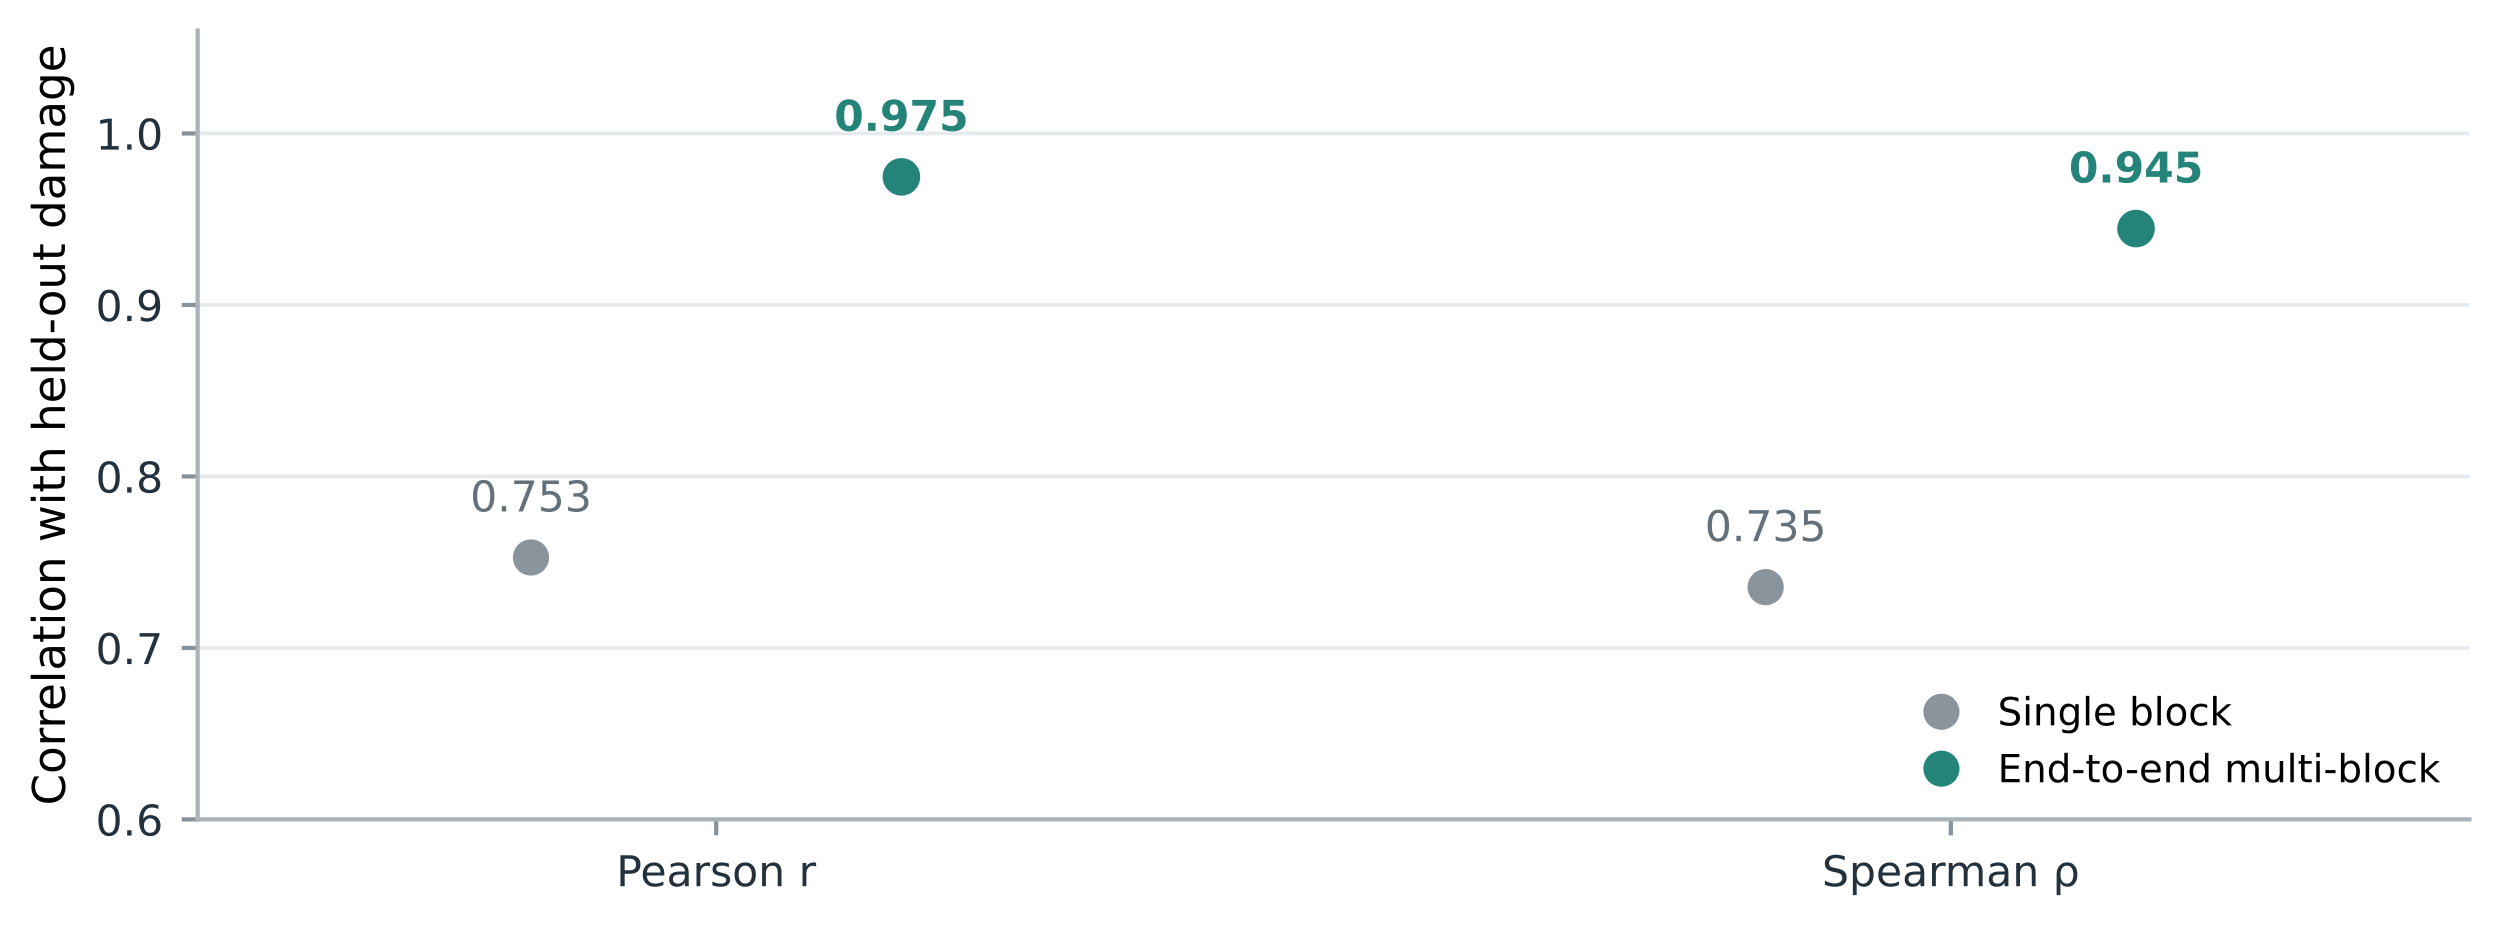
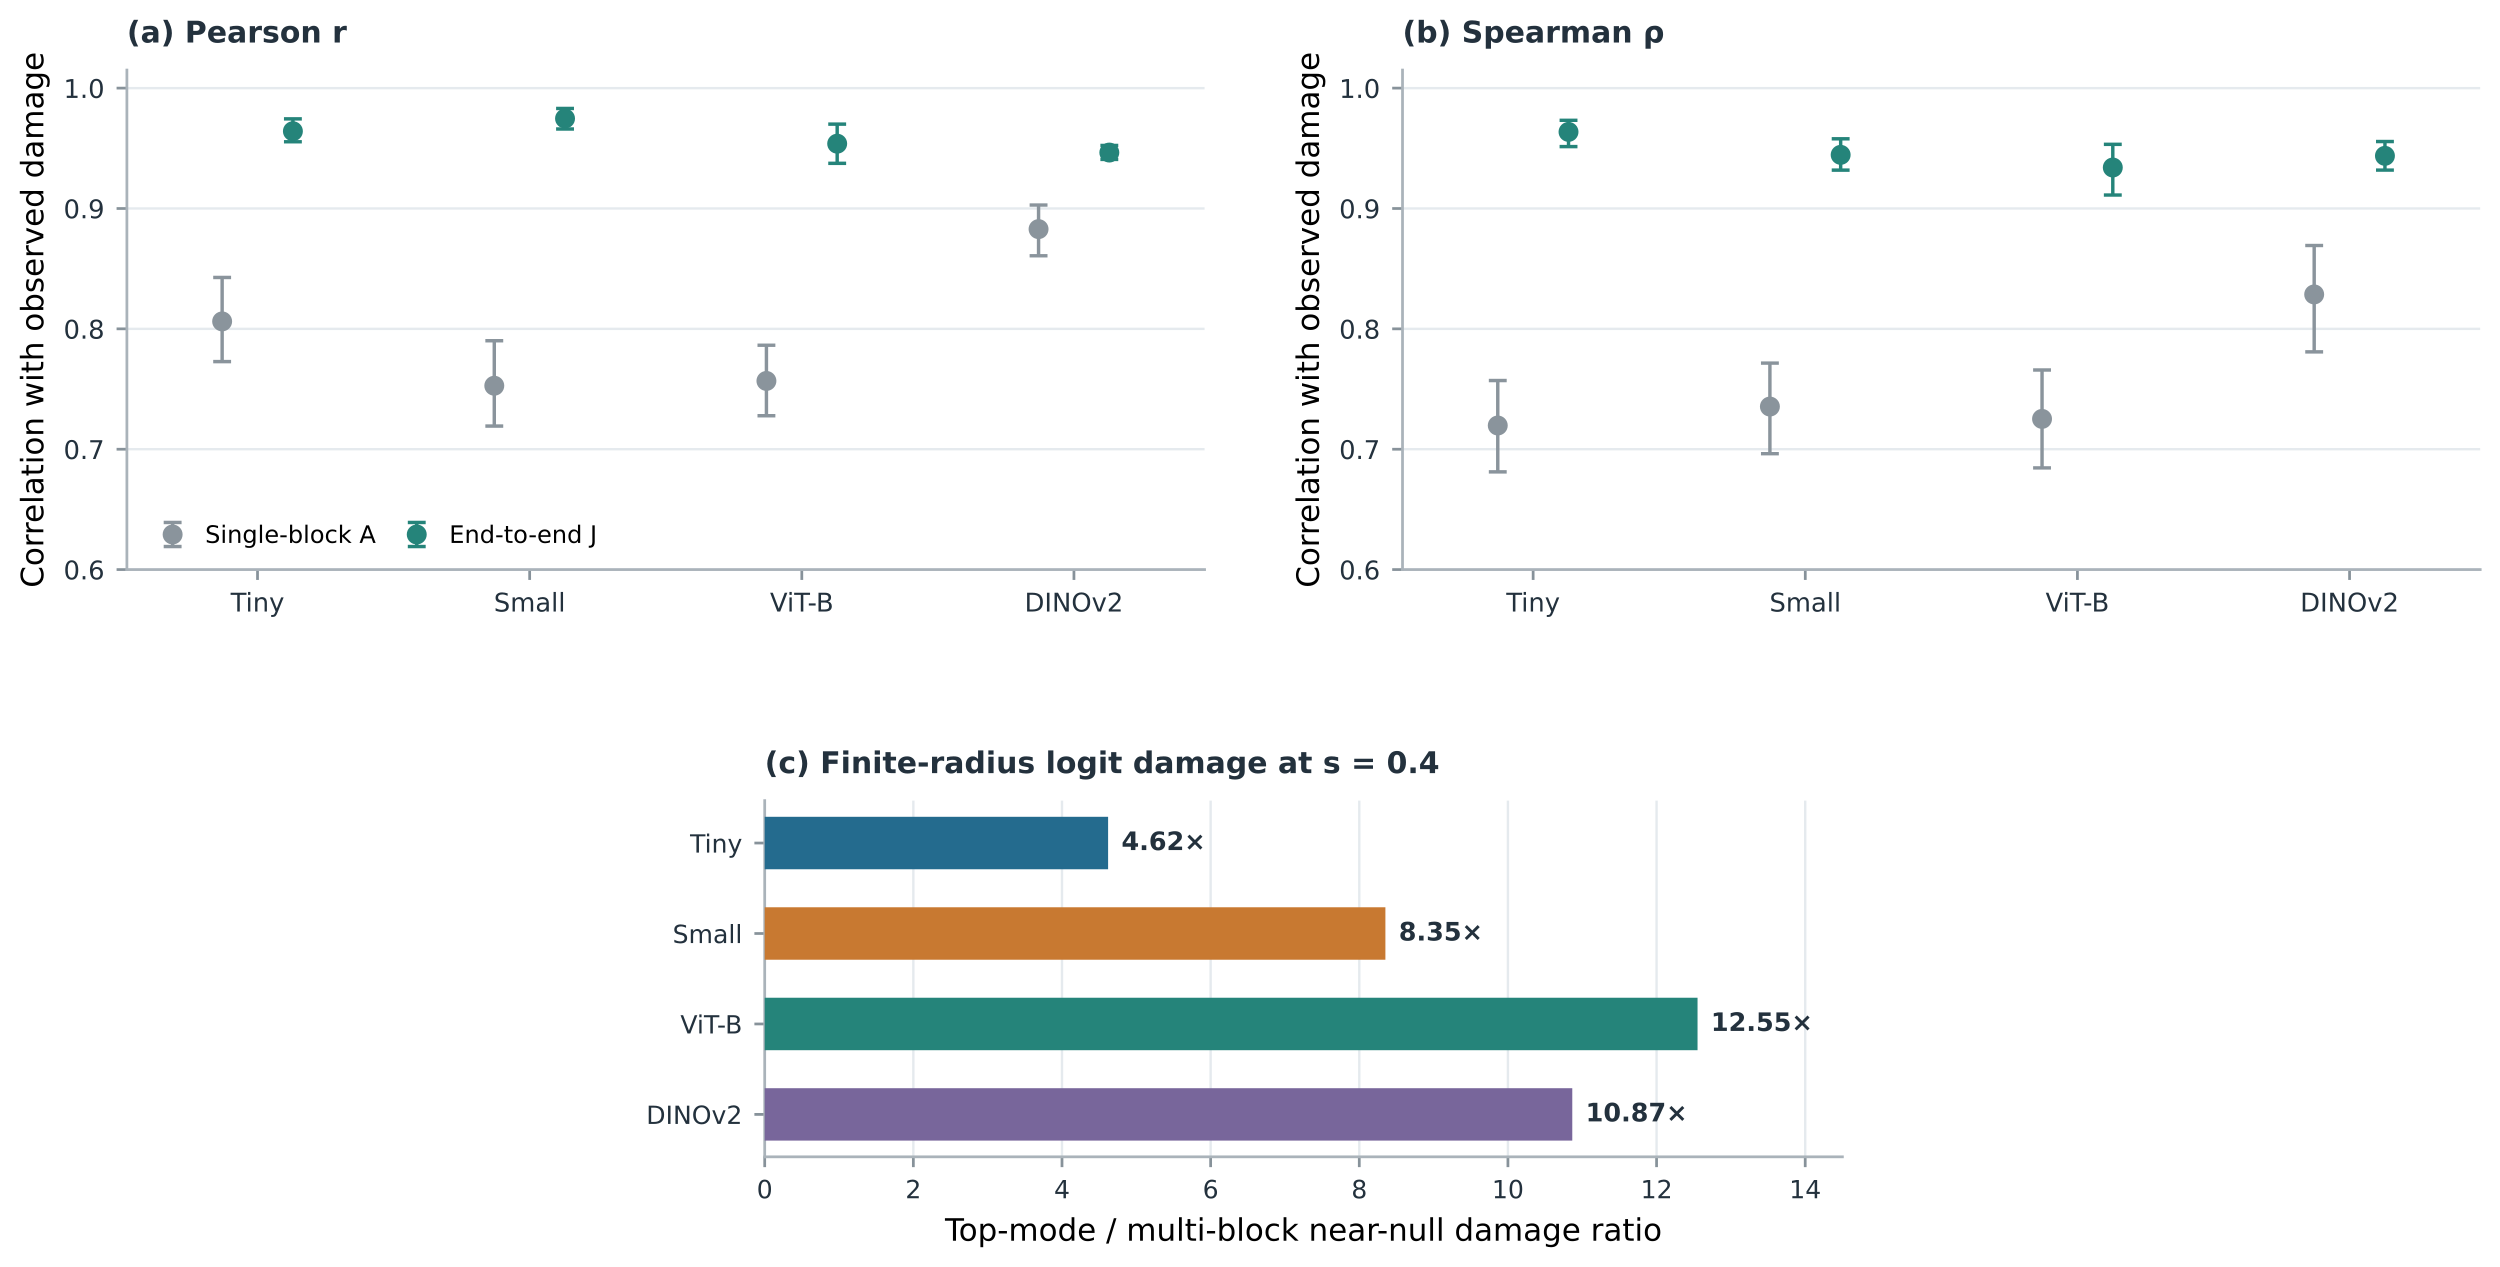
- <svg xmlns="http://www.w3.org/2000/svg" xmlns:xlink="http://www.w3.org/1999/xlink" width="470.649pt" height="174.262pt" viewBox="0 0 470.649 174.262" version="1.1">
+ <svg xmlns="http://www.w3.org/2000/svg" xmlns:xlink="http://www.w3.org/1999/xlink" width="726.946pt" height="368.414pt" viewBox="0 0 726.946 368.414" version="1.1">
  <defs>
    <style type="text/css">*{stroke-linejoin: round; stroke-linecap: butt}</style>
  </defs>
  <g id="figure_1">
    <g id="patch_1">
-       <path d="M 0 174.262 L 470.649 174.262 L 470.649 0 L 0 0 z " style="fill: #ffffff" />
+       <path d="M 0 368.414 L 726.946 368.414 L 726.946 0 L 0 0 z " style="fill: #ffffff" />
    </g>
    <g id="axes_1">
      <g id="patch_2">
-         <path d="M 37.209 154.26 L 464.889 154.26 L 464.889 5.76 L 37.209 5.76 z " style="fill: #ffffff" />
+         <path d="M 36.898 165.624 L 350.263 165.624 L 350.263 20.371 L 36.898 20.371 z " style="fill: #ffffff" />
      </g>
      <g id="matplotlib.axis_1">
        <g id="xtick_1">
          <g id="line2d_1">
            <defs>
-               <path id="m72b1ba9f69" d="M 0 0 L 0 3 " style="stroke: #87929a; stroke-width: 0.8" />
+               <path id="m15a62c3a6e" d="M 0 0 L 0 3 " style="stroke: #87929a; stroke-width: 0.8" />
            </defs>
            <g>
-               <use xlink:href="#m72b1ba9f69" x="134.832" y="154.26" style="fill: #87929a; stroke: #87929a; stroke-width: 0.8" />
+               <use xlink:href="#m15a62c3a6e" x="74.881" y="165.624" style="fill: #87929a; stroke: #87929a; stroke-width: 0.8" />
            </g>
          </g>
          <g id="text_1">
-             <text style="font-size: 8px; font-family: 'DejaVu Sans'; text-anchor: middle; fill: #23313d" x="134.832" y="166.839" transform="rotate(-0 134.8315 166.8388)">Pearson r</text>
+             <text style="font-size: 7.5px; font-family: 'DejaVu Sans'; text-anchor: middle; fill: #23313d" x="74.881" y="177.823" transform="rotate(-0 74.88136 177.8228)">Tiny</text>
          </g>
        </g>
        <g id="xtick_2">
          <g id="line2d_2">
            <g>
-               <use xlink:href="#m72b1ba9f69" x="367.266" y="154.26" style="fill: #87929a; stroke: #87929a; stroke-width: 0.8" />
+               <use xlink:href="#m15a62c3a6e" x="154.014" y="165.624" style="fill: #87929a; stroke: #87929a; stroke-width: 0.8" />
            </g>
          </g>
          <g id="text_2">
-             <text style="font-size: 8px; font-family: 'DejaVu Sans'; text-anchor: middle; fill: #23313d" x="367.266" y="166.839" transform="rotate(-0 367.2663 166.8388)">Spearman ρ</text>
+             <text style="font-size: 7.5px; font-family: 'DejaVu Sans'; text-anchor: middle; fill: #23313d" x="154.014" y="177.823" transform="rotate(-0 154.0141 177.8228)">Small</text>
+           </g>
+         </g>
+         <g id="xtick_3">
+           <g id="line2d_3">
+             <g>
+               <use xlink:href="#m15a62c3a6e" x="233.147" y="165.624" style="fill: #87929a; stroke: #87929a; stroke-width: 0.8" />
+             </g>
+           </g>
+           <g id="text_3">
+             <text style="font-size: 7.5px; font-family: 'DejaVu Sans'; text-anchor: middle; fill: #23313d" x="233.147" y="177.823" transform="rotate(-0 233.1468 177.8228)">ViT-B</text>
+           </g>
+         </g>
+         <g id="xtick_4">
+           <g id="line2d_4">
+             <g>
+               <use xlink:href="#m15a62c3a6e" x="312.279" y="165.624" style="fill: #87929a; stroke: #87929a; stroke-width: 0.8" />
+             </g>
+           </g>
+           <g id="text_4">
+             <text style="font-size: 7.5px; font-family: 'DejaVu Sans'; text-anchor: middle; fill: #23313d" x="312.279" y="177.823" transform="rotate(-0 312.2795 177.8228)">DINOv2</text>
          </g>
        </g>
      </g>
      <g id="matplotlib.axis_2">
        <g id="ytick_1">
-           <g id="line2d_3">
-             <path d="M 37.209 154.26 L 464.889 154.26 " clip-path="url(#pbf5e3101ea)" style="fill: none; stroke: #e5eaee; stroke-width: 0.7; stroke-linecap: square" />
-           </g>
-           <g id="line2d_4">
+           <g id="line2d_5">
+             <path d="M 36.898 165.624 L 350.263 165.624 " clip-path="url(#ped5b0e8e96)" style="fill: none; stroke: #e5eaee; stroke-width: 0.7; stroke-linecap: square" />
+           </g>
+           <g id="line2d_6">
            <defs>
-               <path id="m9fafd02fb8" d="M 0 0 L -3 0 " style="stroke: #87929a; stroke-width: 0.8" />
+               <path id="m36b9251740" d="M 0 0 L -3 0 " style="stroke: #87929a; stroke-width: 0.8" />
            </defs>
            <g>
-               <use xlink:href="#m9fafd02fb8" x="37.209" y="154.26" style="fill: #87929a; stroke: #87929a; stroke-width: 0.8" />
-             </g>
-           </g>
-           <g id="text_3">
-             <text style="font-size: 8px; font-family: 'DejaVu Sans'; text-anchor: end; fill: #23313d" x="30.709" y="157.299" transform="rotate(-0 30.70891 157.2994)">0.6</text>
+               <use xlink:href="#m36b9251740" x="36.898" y="165.624" style="fill: #87929a; stroke: #87929a; stroke-width: 0.8" />
+             </g>
+           </g>
+           <g id="text_5">
+             <text style="font-size: 7.5px; font-family: 'DejaVu Sans'; text-anchor: end; fill: #23313d" x="30.398" y="168.473" transform="rotate(-0 30.39766 168.4733)">0.6</text>
          </g>
        </g>
        <g id="ytick_2">
-           <g id="line2d_5">
-             <path d="M 37.209 121.977 L 464.889 121.977 " clip-path="url(#pbf5e3101ea)" style="fill: none; stroke: #e5eaee; stroke-width: 0.7; stroke-linecap: square" />
-           </g>
-           <g id="line2d_6">
-             <g>
-               <use xlink:href="#m9fafd02fb8" x="37.209" y="121.977" style="fill: #87929a; stroke: #87929a; stroke-width: 0.8" />
-             </g>
-           </g>
-           <g id="text_4">
-             <text style="font-size: 8px; font-family: 'DejaVu Sans'; text-anchor: end; fill: #23313d" x="30.709" y="125.017" transform="rotate(-0 30.70891 125.0168)">0.7</text>
+           <g id="line2d_7">
+             <path d="M 36.898 130.623 L 350.263 130.623 " clip-path="url(#ped5b0e8e96)" style="fill: none; stroke: #e5eaee; stroke-width: 0.7; stroke-linecap: square" />
+           </g>
+           <g id="line2d_8">
+             <g>
+               <use xlink:href="#m36b9251740" x="36.898" y="130.623" style="fill: #87929a; stroke: #87929a; stroke-width: 0.8" />
+             </g>
+           </g>
+           <g id="text_6">
+             <text style="font-size: 7.5px; font-family: 'DejaVu Sans'; text-anchor: end; fill: #23313d" x="30.398" y="133.473" transform="rotate(-0 30.39766 133.4726)">0.7</text>
          </g>
        </g>
        <g id="ytick_3">
-           <g id="line2d_7">
-             <path d="M 37.209 89.695 L 464.889 89.695 " clip-path="url(#pbf5e3101ea)" style="fill: none; stroke: #e5eaee; stroke-width: 0.7; stroke-linecap: square" />
-           </g>
-           <g id="line2d_8">
-             <g>
-               <use xlink:href="#m9fafd02fb8" x="37.209" y="89.695" style="fill: #87929a; stroke: #87929a; stroke-width: 0.8" />
-             </g>
-           </g>
-           <g id="text_5">
-             <text style="font-size: 8px; font-family: 'DejaVu Sans'; text-anchor: end; fill: #23313d" x="30.709" y="92.734" transform="rotate(-0 30.70891 92.73416)">0.8</text>
+           <g id="line2d_9">
+             <path d="M 36.898 95.622 L 350.263 95.622 " clip-path="url(#ped5b0e8e96)" style="fill: none; stroke: #e5eaee; stroke-width: 0.7; stroke-linecap: square" />
+           </g>
+           <g id="line2d_10">
+             <g>
+               <use xlink:href="#m36b9251740" x="36.898" y="95.622" style="fill: #87929a; stroke: #87929a; stroke-width: 0.8" />
+             </g>
+           </g>
+           <g id="text_7">
+             <text style="font-size: 7.5px; font-family: 'DejaVu Sans'; text-anchor: end; fill: #23313d" x="30.398" y="98.472" transform="rotate(-0 30.39766 98.47176)">0.8</text>
          </g>
        </g>
        <g id="ytick_4">
-           <g id="line2d_9">
-             <path d="M 37.209 57.412 L 464.889 57.412 " clip-path="url(#pbf5e3101ea)" style="fill: none; stroke: #e5eaee; stroke-width: 0.7; stroke-linecap: square" />
-           </g>
-           <g id="line2d_10">
-             <g>
-               <use xlink:href="#m9fafd02fb8" x="37.209" y="57.412" style="fill: #87929a; stroke: #87929a; stroke-width: 0.8" />
-             </g>
-           </g>
-           <g id="text_6">
-             <text style="font-size: 8px; font-family: 'DejaVu Sans'; text-anchor: end; fill: #23313d" x="30.709" y="60.452" transform="rotate(-0 30.70891 60.45155)">0.9</text>
+           <g id="line2d_11">
+             <path d="M 36.898 60.622 L 350.263 60.622 " clip-path="url(#ped5b0e8e96)" style="fill: none; stroke: #e5eaee; stroke-width: 0.7; stroke-linecap: square" />
+           </g>
+           <g id="line2d_12">
+             <g>
+               <use xlink:href="#m36b9251740" x="36.898" y="60.622" style="fill: #87929a; stroke: #87929a; stroke-width: 0.8" />
+             </g>
+           </g>
+           <g id="text_8">
+             <text style="font-size: 7.5px; font-family: 'DejaVu Sans'; text-anchor: end; fill: #23313d" x="30.398" y="63.471" transform="rotate(-0 30.39766 63.47097)">0.9</text>
          </g>
        </g>
        <g id="ytick_5">
-           <g id="line2d_11">
-             <path d="M 37.209 25.13 L 464.889 25.13 " clip-path="url(#pbf5e3101ea)" style="fill: none; stroke: #e5eaee; stroke-width: 0.7; stroke-linecap: square" />
-           </g>
-           <g id="line2d_12">
-             <g>
-               <use xlink:href="#m9fafd02fb8" x="37.209" y="25.13" style="fill: #87929a; stroke: #87929a; stroke-width: 0.8" />
-             </g>
-           </g>
-           <g id="text_7">
-             <text style="font-size: 8px; font-family: 'DejaVu Sans'; text-anchor: end; fill: #23313d" x="30.709" y="28.169" transform="rotate(-0 30.70891 28.16894)">1.0</text>
-           </g>
-         </g>
-         <g id="text_8">
-           <text style="font-size: 8.5px; font-family: 'DejaVu Sans'; text-anchor: middle" x="12.219" y="80.01" transform="rotate(-90 12.21867 80.01)">Correlation with held-out damage</text>
+           <g id="line2d_13">
+             <path d="M 36.898 25.621 L 350.263 25.621 " clip-path="url(#ped5b0e8e96)" style="fill: none; stroke: #e5eaee; stroke-width: 0.7; stroke-linecap: square" />
+           </g>
+           <g id="line2d_14">
+             <g>
+               <use xlink:href="#m36b9251740" x="36.898" y="25.621" style="fill: #87929a; stroke: #87929a; stroke-width: 0.8" />
+             </g>
+           </g>
+           <g id="text_9">
+             <text style="font-size: 7.5px; font-family: 'DejaVu Sans'; text-anchor: end; fill: #23313d" x="30.398" y="28.47" transform="rotate(-0 30.39766 28.47017)">1.0</text>
+           </g>
+         </g>
+         <g id="text_10">
+           <text style="font-size: 9px; font-family: 'DejaVu Sans'; text-anchor: middle" x="12.599" y="92.997" transform="rotate(-90 12.59859 92.99728)">Correlation with observed damage</text>
        </g>
      </g>
      <g id="patch_3">
-         <path d="M 37.209 154.26 L 37.209 5.76 " style="fill: none; stroke: #aab3ba; stroke-width: 0.8; stroke-linejoin: miter; stroke-linecap: square" />
+         <path d="M 36.898 165.624 L 36.898 20.371 " style="fill: none; stroke: #aab3ba; stroke-width: 0.8; stroke-linejoin: miter; stroke-linecap: square" />
      </g>
      <g id="patch_4">
-         <path d="M 37.209 154.26 L 464.889 154.26 " style="fill: none; stroke: #aab3ba; stroke-width: 0.8; stroke-linejoin: miter; stroke-linecap: square" />
-       </g>
-       <g id="text_9">
-         <text style="font-size: 8px; font-family: 'DejaVu Sans'; text-anchor: middle; fill: #64717b" x="99.966" y="96.286" transform="rotate(-0 99.9663 96.28616)">0.753</text>
-       </g>
-       <g id="text_10">
-         <text style="font-size: 8px; font-family: 'DejaVu Sans'; text-anchor: middle; fill: #64717b" x="332.401" y="101.871" transform="rotate(-0 332.4011 101.8709)">0.735</text>
+         <path d="M 36.898 165.624 L 350.263 165.624 " style="fill: none; stroke: #aab3ba; stroke-width: 0.8; stroke-linejoin: miter; stroke-linecap: square" />
+       </g>
+       <g id="LineCollection_1">
+         <path d="M 64.594 105.151 L 64.594 80.678 " clip-path="url(#ped5b0e8e96)" style="fill: none; stroke: #8a949c" />
+         <path d="M 143.727 123.889 L 143.727 99.081 " clip-path="url(#ped5b0e8e96)" style="fill: none; stroke: #8a949c" />
+         <path d="M 222.86 120.889 L 222.86 100.387 " clip-path="url(#ped5b0e8e96)" style="fill: none; stroke: #8a949c" />
+         <path d="M 301.992 74.372 L 301.992 59.615 " clip-path="url(#ped5b0e8e96)" style="fill: none; stroke: #8a949c" />
+       </g>
+       <g id="line2d_15">
+         <defs>
+           <path id="mc2d73ce274" d="M 2.6 0 L -2.6 -0 " style="stroke: #8a949c" />
+         </defs>
+         <g clip-path="url(#ped5b0e8e96)">
+           <use xlink:href="#mc2d73ce274" x="64.594" y="105.151" style="fill: #8a949c; stroke: #8a949c" />
+           <use xlink:href="#mc2d73ce274" x="143.727" y="123.889" style="fill: #8a949c; stroke: #8a949c" />
+           <use xlink:href="#mc2d73ce274" x="222.86" y="120.889" style="fill: #8a949c; stroke: #8a949c" />
+           <use xlink:href="#mc2d73ce274" x="301.992" y="74.372" style="fill: #8a949c; stroke: #8a949c" />
+         </g>
+       </g>
+       <g id="line2d_16">
+         <g clip-path="url(#ped5b0e8e96)">
+           <use xlink:href="#mc2d73ce274" x="64.594" y="80.678" style="fill: #8a949c; stroke: #8a949c" />
+           <use xlink:href="#mc2d73ce274" x="143.727" y="99.081" style="fill: #8a949c; stroke: #8a949c" />
+           <use xlink:href="#mc2d73ce274" x="222.86" y="100.387" style="fill: #8a949c; stroke: #8a949c" />
+           <use xlink:href="#mc2d73ce274" x="301.992" y="59.615" style="fill: #8a949c; stroke: #8a949c" />
+         </g>
+       </g>
+       <g id="LineCollection_2">
+         <path d="M 85.169 41.226 L 85.169 34.56 " clip-path="url(#ped5b0e8e96)" style="fill: none; stroke: #25847a" />
+         <path d="M 164.301 37.514 L 164.301 31.542 " clip-path="url(#ped5b0e8e96)" style="fill: none; stroke: #25847a" />
+         <path d="M 243.434 47.495 L 243.434 36.092 " clip-path="url(#ped5b0e8e96)" style="fill: none; stroke: #25847a" />
+         <path d="M 322.567 46.363 L 322.567 42.301 " clip-path="url(#ped5b0e8e96)" style="fill: none; stroke: #25847a" />
+       </g>
+       <g id="line2d_17">
+         <defs>
+           <path id="mfd052a3a82" d="M 2.6 0 L -2.6 -0 " style="stroke: #25847a" />
+         </defs>
+         <g clip-path="url(#ped5b0e8e96)">
+           <use xlink:href="#mfd052a3a82" x="85.169" y="41.226" style="fill: #25847a; stroke: #25847a" />
+           <use xlink:href="#mfd052a3a82" x="164.301" y="37.514" style="fill: #25847a; stroke: #25847a" />
+           <use xlink:href="#mfd052a3a82" x="243.434" y="47.495" style="fill: #25847a; stroke: #25847a" />
+           <use xlink:href="#mfd052a3a82" x="322.567" y="46.363" style="fill: #25847a; stroke: #25847a" />
+         </g>
+       </g>
+       <g id="line2d_18">
+         <g clip-path="url(#ped5b0e8e96)">
+           <use xlink:href="#mfd052a3a82" x="85.169" y="34.56" style="fill: #25847a; stroke: #25847a" />
+           <use xlink:href="#mfd052a3a82" x="164.301" y="31.542" style="fill: #25847a; stroke: #25847a" />
+           <use xlink:href="#mfd052a3a82" x="243.434" y="36.092" style="fill: #25847a; stroke: #25847a" />
+           <use xlink:href="#mfd052a3a82" x="322.567" y="42.301" style="fill: #25847a; stroke: #25847a" />
+         </g>
      </g>
      <g id="text_11">
-         <text style="font-weight: 600; font-size: 8px; font-family: 'DejaVu Sans'; text-anchor: middle; fill: #25847a" x="169.697" y="24.628" transform="rotate(-0 169.6967 24.62777)">0.975</text>
-       </g>
-       <g id="text_12">
-         <text style="font-weight: 600; font-size: 8px; font-family: 'DejaVu Sans'; text-anchor: middle; fill: #25847a" x="402.132" y="34.365" transform="rotate(-0 402.1315 34.36508)">0.945</text>
-       </g>
-       <g id="PathCollection_1">
+         <text style="font-weight: 600; font-size: 8.7px; font-family: 'DejaVu Sans'; text-anchor: start; fill: #23313d" x="36.898" y="12.371" transform="rotate(-0 36.89766 12.37064)">(a) Pearson r</text>
+       </g>
+       <g id="line2d_19">
        <defs>
-           <path id="ma979e281c3" d="M 0 3.808 C 1.01 3.808 1.979 3.407 2.693 2.693 C 3.407 1.979 3.808 1.01 3.808 0 C 3.808 -1.01 3.407 -1.979 2.693 -2.693 C 1.979 -3.407 1.01 -3.808 0 -3.808 C -1.01 -3.808 -1.979 -3.407 -2.693 -2.693 C -3.407 -1.979 -3.808 -1.01 -3.808 0 C -3.808 1.01 -3.407 1.979 -2.693 2.693 C -1.979 3.407 -1.01 3.808 0 3.808 z " style="stroke: #ffffff; stroke-width: 0.8" />
+           <path id="m43b1c040b4" d="M 0 2.4 C 0.636 2.4 1.247 2.147 1.697 1.697 C 2.147 1.247 2.4 0.636 2.4 0 C 2.4 -0.636 2.147 -1.247 1.697 -1.697 C 1.247 -2.147 0.636 -2.4 0 -2.4 C -0.636 -2.4 -1.247 -2.147 -1.697 -1.697 C -2.147 -1.247 -2.4 -0.636 -2.4 0 C -2.4 0.636 -2.147 1.247 -1.697 1.697 C -1.247 2.147 -0.636 2.4 0 2.4 z " style="stroke: #8a949c" />
        </defs>
-         <g clip-path="url(#pbf5e3101ea)">
-           <use xlink:href="#ma979e281c3" x="99.966" y="104.95" style="fill: #8a949c; stroke: #ffffff; stroke-width: 0.8" />
-         </g>
-       </g>
-       <g id="PathCollection_2">
-         <g clip-path="url(#pbf5e3101ea)">
-           <use xlink:href="#ma979e281c3" x="332.401" y="110.535" style="fill: #8a949c; stroke: #ffffff; stroke-width: 0.8" />
-         </g>
-       </g>
-       <g id="PathCollection_3">
+         <g clip-path="url(#ped5b0e8e96)">
+           <use xlink:href="#m43b1c040b4" x="64.594" y="93.46" style="fill: #8a949c; stroke: #8a949c" />
+           <use xlink:href="#m43b1c040b4" x="143.727" y="112.162" style="fill: #8a949c; stroke: #8a949c" />
+           <use xlink:href="#m43b1c040b4" x="222.86" y="110.77" style="fill: #8a949c; stroke: #8a949c" />
+           <use xlink:href="#m43b1c040b4" x="301.992" y="66.621" style="fill: #8a949c; stroke: #8a949c" />
+         </g>
+       </g>
+       <g id="line2d_20">
        <defs>
-           <path id="m4a0d8a9993" d="M 0 3.937 C 1.044 3.937 2.046 3.522 2.784 2.784 C 3.522 2.046 3.937 1.044 3.937 0 C 3.937 -1.044 3.522 -2.046 2.784 -2.784 C 2.046 -3.522 1.044 -3.937 0 -3.937 C -1.044 -3.937 -2.046 -3.522 -2.784 -2.784 C -3.522 -2.046 -3.937 -1.044 -3.937 0 C -3.937 1.044 -3.522 2.046 -2.784 2.784 C -2.046 3.522 -1.044 3.937 0 3.937 z " style="stroke: #ffffff; stroke-width: 0.8" />
+           <path id="m6a9424ce90" d="M 0 2.4 C 0.636 2.4 1.247 2.147 1.697 1.697 C 2.147 1.247 2.4 0.636 2.4 0 C 2.4 -0.636 2.147 -1.247 1.697 -1.697 C 1.247 -2.147 0.636 -2.4 0 -2.4 C -0.636 -2.4 -1.247 -2.147 -1.697 -1.697 C -2.147 -1.247 -2.4 -0.636 -2.4 0 C -2.4 0.636 -2.147 1.247 -1.697 1.697 C -1.247 2.147 -0.636 2.4 0 2.4 z " style="stroke: #25847a" />
        </defs>
-         <g clip-path="url(#pbf5e3101ea)">
-           <use xlink:href="#m4a0d8a9993" x="169.697" y="33.292" style="fill: #25847a; stroke: #ffffff; stroke-width: 0.8" />
-         </g>
-       </g>
-       <g id="PathCollection_4">
-         <g clip-path="url(#pbf5e3101ea)">
-           <use xlink:href="#m4a0d8a9993" x="402.132" y="43.029" style="fill: #25847a; stroke: #ffffff; stroke-width: 0.8" />
+         <g clip-path="url(#ped5b0e8e96)">
+           <use xlink:href="#m6a9424ce90" x="85.169" y="38.155" style="fill: #25847a; stroke: #25847a" />
+           <use xlink:href="#m6a9424ce90" x="164.301" y="34.47" style="fill: #25847a; stroke: #25847a" />
+           <use xlink:href="#m6a9424ce90" x="243.434" y="41.78" style="fill: #25847a; stroke: #25847a" />
+           <use xlink:href="#m6a9424ce90" x="322.567" y="44.362" style="fill: #25847a; stroke: #25847a" />
        </g>
      </g>
      <g id="legend_1">
-         <g id="line2d_13">
-           <defs>
-             <path id="m8af3cb111f" d="M 0 2.9 C 0.769 2.9 1.507 2.594 2.051 2.051 C 2.594 1.507 2.9 0.769 2.9 0 C 2.9 -0.769 2.594 -1.507 2.051 -2.051 C 1.507 -2.594 0.769 -2.9 0 -2.9 C -0.769 -2.9 -1.507 -2.594 -2.051 -2.051 C -2.594 -1.507 -2.9 -0.769 -2.9 0 C -2.9 0.769 -2.594 1.507 -2.051 2.051 C -1.507 2.594 -0.769 2.9 0 2.9 z " style="stroke: #8a949c" />
-           </defs>
+         <g id="LineCollection_3">
+           <path d="M 50.198 158.918 L 50.198 151.918 " style="fill: none; stroke: #8a949c" />
+         </g>
+         <g id="line2d_21">
          <g>
-             <use xlink:href="#m8af3cb111f" x="365.491" y="133.997" style="fill: #8a949c; stroke: #8a949c" />
+             <use xlink:href="#mc2d73ce274" x="50.198" y="158.918" style="fill: #8a949c; stroke: #8a949c" />
+           </g>
+         </g>
+         <g id="line2d_22">
+           <g>
+             <use xlink:href="#mc2d73ce274" x="50.198" y="151.918" style="fill: #8a949c; stroke: #8a949c" />
+           </g>
+         </g>
+         <g id="line2d_23" />
+         <g id="line2d_24">
+           <g>
+             <use xlink:href="#m43b1c040b4" x="50.198" y="155.418" style="fill: #8a949c; stroke: #8a949c" />
+           </g>
+         </g>
+         <g id="text_12">
+           <text style="font-size: 7px; font-family: 'DejaVu Sans'; text-anchor: start" x="59.648" y="157.868" transform="rotate(-0 59.64766 157.8681)">Single-block A</text>
+         </g>
+         <g id="LineCollection_4">
+           <path d="M 121.181 158.918 L 121.181 151.918 " style="fill: none; stroke: #25847a" />
+         </g>
+         <g id="line2d_25">
+           <g>
+             <use xlink:href="#mfd052a3a82" x="121.181" y="158.918" style="fill: #25847a; stroke: #25847a" />
+           </g>
+         </g>
+         <g id="line2d_26">
+           <g>
+             <use xlink:href="#mfd052a3a82" x="121.181" y="151.918" style="fill: #25847a; stroke: #25847a" />
+           </g>
+         </g>
+         <g id="line2d_27" />
+         <g id="line2d_28">
+           <g>
+             <use xlink:href="#m6a9424ce90" x="121.181" y="155.418" style="fill: #25847a; stroke: #25847a" />
          </g>
        </g>
        <g id="text_13">
-           <text style="font-size: 7.3px; font-family: 'DejaVu Sans'; text-anchor: start" x="376.076" y="136.552" transform="rotate(-0 376.0764 136.5518)">Single block</text>
-         </g>
-         <g id="line2d_14">
-           <defs>
-             <path id="mef855300cb" d="M 0 2.9 C 0.769 2.9 1.507 2.594 2.051 2.051 C 2.594 1.507 2.9 0.769 2.9 0 C 2.9 -0.769 2.594 -1.507 2.051 -2.051 C 1.507 -2.594 0.769 -2.9 0 -2.9 C -0.769 -2.9 -1.507 -2.594 -2.051 -2.051 C -2.594 -1.507 -2.9 -0.769 -2.9 0 C -2.9 0.769 -2.594 1.507 -2.051 2.051 C -1.507 2.594 -0.769 2.9 0 2.9 z " style="stroke: #25847a" />
-           </defs>
-           <g>
-             <use xlink:href="#mef855300cb" x="365.491" y="144.712" style="fill: #25847a; stroke: #25847a" />
-           </g>
-         </g>
-         <g id="text_14">
-           <text style="font-size: 7.3px; font-family: 'DejaVu Sans'; text-anchor: start" x="376.076" y="147.267" transform="rotate(-0 376.0764 147.2668)">End-to-end multi-block</text>
-         </g>
+           <text style="font-size: 7px; font-family: 'DejaVu Sans'; text-anchor: start" x="130.631" y="157.868" transform="rotate(-0 130.6309 157.8681)">End-to-end J</text>
+         </g>
+       </g>
+     </g>
+     <g id="axes_2">
+       <g id="patch_5">
+         <path d="M 407.82 165.624 L 721.186 165.624 L 721.186 20.371 L 407.82 20.371 z " style="fill: #ffffff" />
+       </g>
+       <g id="matplotlib.axis_3">
+         <g id="xtick_5">
+           <g id="line2d_29">
+             <g>
+               <use xlink:href="#m15a62c3a6e" x="445.804" y="165.624" style="fill: #87929a; stroke: #87929a; stroke-width: 0.8" />
+             </g>
+           </g>
+           <g id="text_14">
+             <text style="font-size: 7.5px; font-family: 'DejaVu Sans'; text-anchor: middle; fill: #23313d" x="445.804" y="177.823" transform="rotate(-0 445.8038 177.8228)">Tiny</text>
+           </g>
+         </g>
+         <g id="xtick_6">
+           <g id="line2d_30">
+             <g>
+               <use xlink:href="#m15a62c3a6e" x="524.937" y="165.624" style="fill: #87929a; stroke: #87929a; stroke-width: 0.8" />
+             </g>
+           </g>
+           <g id="text_15">
+             <text style="font-size: 7.5px; font-family: 'DejaVu Sans'; text-anchor: middle; fill: #23313d" x="524.937" y="177.823" transform="rotate(-0 524.9365 177.8228)">Small</text>
+           </g>
+         </g>
+         <g id="xtick_7">
+           <g id="line2d_31">
+             <g>
+               <use xlink:href="#m15a62c3a6e" x="604.069" y="165.624" style="fill: #87929a; stroke: #87929a; stroke-width: 0.8" />
+             </g>
+           </g>
+           <g id="text_16">
+             <text style="font-size: 7.5px; font-family: 'DejaVu Sans'; text-anchor: middle; fill: #23313d" x="604.069" y="177.823" transform="rotate(-0 604.0692 177.8228)">ViT-B</text>
+           </g>
+         </g>
+         <g id="xtick_8">
+           <g id="line2d_32">
+             <g>
+               <use xlink:href="#m15a62c3a6e" x="683.202" y="165.624" style="fill: #87929a; stroke: #87929a; stroke-width: 0.8" />
+             </g>
+           </g>
+           <g id="text_17">
+             <text style="font-size: 7.5px; font-family: 'DejaVu Sans'; text-anchor: middle; fill: #23313d" x="683.202" y="177.823" transform="rotate(-0 683.202 177.8228)">DINOv2</text>
+           </g>
+         </g>
+       </g>
+       <g id="matplotlib.axis_4">
+         <g id="ytick_6">
+           <g id="line2d_33">
+             <path d="M 407.82 165.624 L 721.186 165.624 " clip-path="url(#pdc2f01afea)" style="fill: none; stroke: #e5eaee; stroke-width: 0.7; stroke-linecap: square" />
+           </g>
+           <g id="line2d_34">
+             <g>
+               <use xlink:href="#m36b9251740" x="407.82" y="165.624" style="fill: #87929a; stroke: #87929a; stroke-width: 0.8" />
+             </g>
+           </g>
+           <g id="text_18">
+             <text style="font-size: 7.5px; font-family: 'DejaVu Sans'; text-anchor: end; fill: #23313d" x="401.32" y="168.473" transform="rotate(-0 401.3201 168.4733)">0.6</text>
+           </g>
+         </g>
+         <g id="ytick_7">
+           <g id="line2d_35">
+             <path d="M 407.82 130.623 L 721.186 130.623 " clip-path="url(#pdc2f01afea)" style="fill: none; stroke: #e5eaee; stroke-width: 0.7; stroke-linecap: square" />
+           </g>
+           <g id="line2d_36">
+             <g>
+               <use xlink:href="#m36b9251740" x="407.82" y="130.623" style="fill: #87929a; stroke: #87929a; stroke-width: 0.8" />
+             </g>
+           </g>
+           <g id="text_19">
+             <text style="font-size: 7.5px; font-family: 'DejaVu Sans'; text-anchor: end; fill: #23313d" x="401.32" y="133.473" transform="rotate(-0 401.3201 133.4726)">0.7</text>
+           </g>
+         </g>
+         <g id="ytick_8">
+           <g id="line2d_37">
+             <path d="M 407.82 95.622 L 721.186 95.622 " clip-path="url(#pdc2f01afea)" style="fill: none; stroke: #e5eaee; stroke-width: 0.7; stroke-linecap: square" />
+           </g>
+           <g id="line2d_38">
+             <g>
+               <use xlink:href="#m36b9251740" x="407.82" y="95.622" style="fill: #87929a; stroke: #87929a; stroke-width: 0.8" />
+             </g>
+           </g>
+           <g id="text_20">
+             <text style="font-size: 7.5px; font-family: 'DejaVu Sans'; text-anchor: end; fill: #23313d" x="401.32" y="98.472" transform="rotate(-0 401.3201 98.47176)">0.8</text>
+           </g>
+         </g>
+         <g id="ytick_9">
+           <g id="line2d_39">
+             <path d="M 407.82 60.622 L 721.186 60.622 " clip-path="url(#pdc2f01afea)" style="fill: none; stroke: #e5eaee; stroke-width: 0.7; stroke-linecap: square" />
+           </g>
+           <g id="line2d_40">
+             <g>
+               <use xlink:href="#m36b9251740" x="407.82" y="60.622" style="fill: #87929a; stroke: #87929a; stroke-width: 0.8" />
+             </g>
+           </g>
+           <g id="text_21">
+             <text style="font-size: 7.5px; font-family: 'DejaVu Sans'; text-anchor: end; fill: #23313d" x="401.32" y="63.471" transform="rotate(-0 401.3201 63.47097)">0.9</text>
+           </g>
+         </g>
+         <g id="ytick_10">
+           <g id="line2d_41">
+             <path d="M 407.82 25.621 L 721.186 25.621 " clip-path="url(#pdc2f01afea)" style="fill: none; stroke: #e5eaee; stroke-width: 0.7; stroke-linecap: square" />
+           </g>
+           <g id="line2d_42">
+             <g>
+               <use xlink:href="#m36b9251740" x="407.82" y="25.621" style="fill: #87929a; stroke: #87929a; stroke-width: 0.8" />
+             </g>
+           </g>
+           <g id="text_22">
+             <text style="font-size: 7.5px; font-family: 'DejaVu Sans'; text-anchor: end; fill: #23313d" x="401.32" y="28.47" transform="rotate(-0 401.3201 28.47017)">1.0</text>
+           </g>
+         </g>
+         <g id="text_23">
+           <text style="font-size: 9px; font-family: 'DejaVu Sans'; text-anchor: middle" x="383.521" y="92.997" transform="rotate(-90 383.5211 92.99728)">Correlation with observed damage</text>
+         </g>
+       </g>
+       <g id="patch_6">
+         <path d="M 407.82 165.624 L 407.82 20.371 " style="fill: none; stroke: #aab3ba; stroke-width: 0.8; stroke-linejoin: miter; stroke-linecap: square" />
+       </g>
+       <g id="patch_7">
+         <path d="M 407.82 165.624 L 721.186 165.624 " style="fill: none; stroke: #aab3ba; stroke-width: 0.8; stroke-linejoin: miter; stroke-linecap: square" />
+       </g>
+       <g id="LineCollection_5">
+         <path d="M 435.517 137.211 L 435.517 110.656 " clip-path="url(#pdc2f01afea)" style="fill: none; stroke: #8a949c" />
+         <path d="M 514.649 131.926 L 514.649 105.579 " clip-path="url(#pdc2f01afea)" style="fill: none; stroke: #8a949c" />
+         <path d="M 593.782 136.053 L 593.782 107.591 " clip-path="url(#pdc2f01afea)" style="fill: none; stroke: #8a949c" />
+         <path d="M 672.915 102.318 L 672.915 71.389 " clip-path="url(#pdc2f01afea)" style="fill: none; stroke: #8a949c" />
+       </g>
+       <g id="line2d_43">
+         <g clip-path="url(#pdc2f01afea)">
+           <use xlink:href="#mc2d73ce274" x="435.517" y="137.211" style="fill: #8a949c; stroke: #8a949c" />
+           <use xlink:href="#mc2d73ce274" x="514.649" y="131.926" style="fill: #8a949c; stroke: #8a949c" />
+           <use xlink:href="#mc2d73ce274" x="593.782" y="136.053" style="fill: #8a949c; stroke: #8a949c" />
+           <use xlink:href="#mc2d73ce274" x="672.915" y="102.318" style="fill: #8a949c; stroke: #8a949c" />
+         </g>
+       </g>
+       <g id="line2d_44">
+         <g clip-path="url(#pdc2f01afea)">
+           <use xlink:href="#mc2d73ce274" x="435.517" y="110.656" style="fill: #8a949c; stroke: #8a949c" />
+           <use xlink:href="#mc2d73ce274" x="514.649" y="105.579" style="fill: #8a949c; stroke: #8a949c" />
+           <use xlink:href="#mc2d73ce274" x="593.782" y="107.591" style="fill: #8a949c; stroke: #8a949c" />
+           <use xlink:href="#mc2d73ce274" x="672.915" y="71.389" style="fill: #8a949c; stroke: #8a949c" />
+         </g>
+       </g>
+       <g id="LineCollection_6">
+         <path d="M 456.091 42.624 L 456.091 34.983 " clip-path="url(#pdc2f01afea)" style="fill: none; stroke: #25847a" />
+         <path d="M 535.224 49.471 L 535.224 40.361 " clip-path="url(#pdc2f01afea)" style="fill: none; stroke: #25847a" />
+         <path d="M 614.356 56.714 L 614.356 41.965 " clip-path="url(#pdc2f01afea)" style="fill: none; stroke: #25847a" />
+         <path d="M 693.489 49.457 L 693.489 41.15 " clip-path="url(#pdc2f01afea)" style="fill: none; stroke: #25847a" />
+       </g>
+       <g id="line2d_45">
+         <g clip-path="url(#pdc2f01afea)">
+           <use xlink:href="#mfd052a3a82" x="456.091" y="42.624" style="fill: #25847a; stroke: #25847a" />
+           <use xlink:href="#mfd052a3a82" x="535.224" y="49.471" style="fill: #25847a; stroke: #25847a" />
+           <use xlink:href="#mfd052a3a82" x="614.356" y="56.714" style="fill: #25847a; stroke: #25847a" />
+           <use xlink:href="#mfd052a3a82" x="693.489" y="49.457" style="fill: #25847a; stroke: #25847a" />
+         </g>
+       </g>
+       <g id="line2d_46">
+         <g clip-path="url(#pdc2f01afea)">
+           <use xlink:href="#mfd052a3a82" x="456.091" y="34.983" style="fill: #25847a; stroke: #25847a" />
+           <use xlink:href="#mfd052a3a82" x="535.224" y="40.361" style="fill: #25847a; stroke: #25847a" />
+           <use xlink:href="#mfd052a3a82" x="614.356" y="41.965" style="fill: #25847a; stroke: #25847a" />
+           <use xlink:href="#mfd052a3a82" x="693.489" y="41.15" style="fill: #25847a; stroke: #25847a" />
+         </g>
+       </g>
+       <g id="text_24">
+         <text style="font-weight: 600; font-size: 8.7px; font-family: 'DejaVu Sans'; text-anchor: start; fill: #23313d" x="407.82" y="12.371" transform="rotate(-0 407.8201 12.37064)">(b) Spearman ρ</text>
+       </g>
+       <g id="line2d_47">
+         <g clip-path="url(#pdc2f01afea)">
+           <use xlink:href="#m43b1c040b4" x="435.517" y="123.728" style="fill: #8a949c; stroke: #8a949c" />
+           <use xlink:href="#m43b1c040b4" x="514.649" y="118.217" style="fill: #8a949c; stroke: #8a949c" />
+           <use xlink:href="#m43b1c040b4" x="593.782" y="121.808" style="fill: #8a949c; stroke: #8a949c" />
+           <use xlink:href="#m43b1c040b4" x="672.915" y="85.613" style="fill: #8a949c; stroke: #8a949c" />
+         </g>
+       </g>
+       <g id="line2d_48">
+         <g clip-path="url(#pdc2f01afea)">
+           <use xlink:href="#m6a9424ce90" x="456.091" y="38.353" style="fill: #25847a; stroke: #25847a" />
+           <use xlink:href="#m6a9424ce90" x="535.224" y="45.027" style="fill: #25847a; stroke: #25847a" />
+           <use xlink:href="#m6a9424ce90" x="614.356" y="48.711" style="fill: #25847a; stroke: #25847a" />
+           <use xlink:href="#m6a9424ce90" x="693.489" y="45.317" style="fill: #25847a; stroke: #25847a" />
+         </g>
+       </g>
+     </g>
+     <g id="axes_3">
+       <g id="patch_8">
+         <path d="M 222.359 336.379 L 535.724 336.379 L 535.724 232.807 L 222.359 232.807 z " style="fill: #ffffff" />
+       </g>
+       <g id="matplotlib.axis_5">
+         <g id="xtick_9">
+           <g id="line2d_49">
+             <path d="M 222.359 336.379 L 222.359 232.807 " clip-path="url(#p4c6616a296)" style="fill: none; stroke: #e5eaee; stroke-width: 0.7; stroke-linecap: square" />
+           </g>
+           <g id="line2d_50">
+             <g>
+               <use xlink:href="#m15a62c3a6e" x="222.359" y="336.379" style="fill: #87929a; stroke: #87929a; stroke-width: 0.8" />
+             </g>
+           </g>
+           <g id="text_25">
+             <text style="font-size: 7.3px; font-family: 'DejaVu Sans'; text-anchor: middle; fill: #23313d" x="222.359" y="348.425" transform="rotate(-0 222.3589 348.4255)">0</text>
+           </g>
+         </g>
+         <g id="xtick_10">
+           <g id="line2d_51">
+             <path d="M 265.582 336.379 L 265.582 232.807 " clip-path="url(#p4c6616a296)" style="fill: none; stroke: #e5eaee; stroke-width: 0.7; stroke-linecap: square" />
+           </g>
+           <g id="line2d_52">
+             <g>
+               <use xlink:href="#m15a62c3a6e" x="265.582" y="336.379" style="fill: #87929a; stroke: #87929a; stroke-width: 0.8" />
+             </g>
+           </g>
+           <g id="text_26">
+             <text style="font-size: 7.3px; font-family: 'DejaVu Sans'; text-anchor: middle; fill: #23313d" x="265.582" y="348.425" transform="rotate(-0 265.5817 348.4255)">2</text>
+           </g>
+         </g>
+         <g id="xtick_11">
+           <g id="line2d_53">
+             <path d="M 308.805 336.379 L 308.805 232.807 " clip-path="url(#p4c6616a296)" style="fill: none; stroke: #e5eaee; stroke-width: 0.7; stroke-linecap: square" />
+           </g>
+           <g id="line2d_54">
+             <g>
+               <use xlink:href="#m15a62c3a6e" x="308.805" y="336.379" style="fill: #87929a; stroke: #87929a; stroke-width: 0.8" />
+             </g>
+           </g>
+           <g id="text_27">
+             <text style="font-size: 7.3px; font-family: 'DejaVu Sans'; text-anchor: middle; fill: #23313d" x="308.805" y="348.425" transform="rotate(-0 308.8046 348.4255)">4</text>
+           </g>
+         </g>
+         <g id="xtick_12">
+           <g id="line2d_55">
+             <path d="M 352.027 336.379 L 352.027 232.807 " clip-path="url(#p4c6616a296)" style="fill: none; stroke: #e5eaee; stroke-width: 0.7; stroke-linecap: square" />
+           </g>
+           <g id="line2d_56">
+             <g>
+               <use xlink:href="#m15a62c3a6e" x="352.027" y="336.379" style="fill: #87929a; stroke: #87929a; stroke-width: 0.8" />
+             </g>
+           </g>
+           <g id="text_28">
+             <text style="font-size: 7.3px; font-family: 'DejaVu Sans'; text-anchor: middle; fill: #23313d" x="352.027" y="348.425" transform="rotate(-0 352.0274 348.4255)">6</text>
+           </g>
+         </g>
+         <g id="xtick_13">
+           <g id="line2d_57">
+             <path d="M 395.25 336.379 L 395.25 232.807 " clip-path="url(#p4c6616a296)" style="fill: none; stroke: #e5eaee; stroke-width: 0.7; stroke-linecap: square" />
+           </g>
+           <g id="line2d_58">
+             <g>
+               <use xlink:href="#m15a62c3a6e" x="395.25" y="336.379" style="fill: #87929a; stroke: #87929a; stroke-width: 0.8" />
+             </g>
+           </g>
+           <g id="text_29">
+             <text style="font-size: 7.3px; font-family: 'DejaVu Sans'; text-anchor: middle; fill: #23313d" x="395.25" y="348.425" transform="rotate(-0 395.2502 348.4255)">8</text>
+           </g>
+         </g>
+         <g id="xtick_14">
+           <g id="line2d_59">
+             <path d="M 438.473 336.379 L 438.473 232.807 " clip-path="url(#p4c6616a296)" style="fill: none; stroke: #e5eaee; stroke-width: 0.7; stroke-linecap: square" />
+           </g>
+           <g id="line2d_60">
+             <g>
+               <use xlink:href="#m15a62c3a6e" x="438.473" y="336.379" style="fill: #87929a; stroke: #87929a; stroke-width: 0.8" />
+             </g>
+           </g>
+           <g id="text_30">
+             <text style="font-size: 7.3px; font-family: 'DejaVu Sans'; text-anchor: middle; fill: #23313d" x="438.473" y="348.425" transform="rotate(-0 438.4731 348.4255)">10</text>
+           </g>
+         </g>
+         <g id="xtick_15">
+           <g id="line2d_61">
+             <path d="M 481.696 336.379 L 481.696 232.807 " clip-path="url(#p4c6616a296)" style="fill: none; stroke: #e5eaee; stroke-width: 0.7; stroke-linecap: square" />
+           </g>
+           <g id="line2d_62">
+             <g>
+               <use xlink:href="#m15a62c3a6e" x="481.696" y="336.379" style="fill: #87929a; stroke: #87929a; stroke-width: 0.8" />
+             </g>
+           </g>
+           <g id="text_31">
+             <text style="font-size: 7.3px; font-family: 'DejaVu Sans'; text-anchor: middle; fill: #23313d" x="481.696" y="348.425" transform="rotate(-0 481.6959 348.4255)">12</text>
+           </g>
+         </g>
+         <g id="xtick_16">
+           <g id="line2d_63">
+             <path d="M 524.919 336.379 L 524.919 232.807 " clip-path="url(#p4c6616a296)" style="fill: none; stroke: #e5eaee; stroke-width: 0.7; stroke-linecap: square" />
+           </g>
+           <g id="line2d_64">
+             <g>
+               <use xlink:href="#m15a62c3a6e" x="524.919" y="336.379" style="fill: #87929a; stroke: #87929a; stroke-width: 0.8" />
+             </g>
+           </g>
+           <g id="text_32">
+             <text style="font-size: 7.3px; font-family: 'DejaVu Sans'; text-anchor: middle; fill: #23313d" x="524.919" y="348.425" transform="rotate(-0 524.9187 348.4255)">14</text>
+           </g>
+         </g>
+         <g id="text_33">
+           <text style="font-size: 9px; font-family: 'DejaVu Sans'; text-anchor: middle" x="379.042" y="360.782" transform="rotate(-0 379.0417 360.7823)">Top-mode / multi-block near-null damage ratio</text>
+         </g>
+       </g>
+       <g id="matplotlib.axis_6">
+         <g id="ytick_11">
+           <g id="line2d_65">
+             <g>
+               <use xlink:href="#m36b9251740" x="222.359" y="245.142" style="fill: #87929a; stroke: #87929a; stroke-width: 0.8" />
+             </g>
+           </g>
+           <g id="text_34">
+             <text style="font-size: 7.3px; font-family: 'DejaVu Sans'; text-anchor: end; fill: #23313d" x="215.859" y="247.915" transform="rotate(-0 215.8589 247.9152)">Tiny</text>
+           </g>
+         </g>
+         <g id="ytick_12">
+           <g id="line2d_66">
+             <g>
+               <use xlink:href="#m36b9251740" x="222.359" y="271.442" style="fill: #87929a; stroke: #87929a; stroke-width: 0.8" />
+             </g>
+           </g>
+           <g id="text_35">
+             <text style="font-size: 7.3px; font-family: 'DejaVu Sans'; text-anchor: end; fill: #23313d" x="215.859" y="274.216" transform="rotate(-0 215.8589 274.2158)">Small</text>
+           </g>
+         </g>
+         <g id="ytick_13">
+           <g id="line2d_67">
+             <g>
+               <use xlink:href="#m36b9251740" x="222.359" y="297.743" style="fill: #87929a; stroke: #87929a; stroke-width: 0.8" />
+             </g>
+           </g>
+           <g id="text_36">
+             <text style="font-size: 7.3px; font-family: 'DejaVu Sans'; text-anchor: end; fill: #23313d" x="215.859" y="300.516" transform="rotate(-0 215.8589 300.5164)">ViT-B</text>
+           </g>
+         </g>
+         <g id="ytick_14">
+           <g id="line2d_68">
+             <g>
+               <use xlink:href="#m36b9251740" x="222.359" y="324.044" style="fill: #87929a; stroke: #87929a; stroke-width: 0.8" />
+             </g>
+           </g>
+           <g id="text_37">
+             <text style="font-size: 7.3px; font-family: 'DejaVu Sans'; text-anchor: end; fill: #23313d" x="215.859" y="326.817" transform="rotate(-0 215.8589 326.8171)">DINOv2</text>
+           </g>
+         </g>
+       </g>
+       <g id="patch_9">
+         <path d="M 222.359 336.379 L 222.359 232.807 " style="fill: none; stroke: #aab3ba; stroke-width: 0.8; stroke-linejoin: miter; stroke-linecap: square" />
+       </g>
+       <g id="patch_10">
+         <path d="M 222.359 336.379 L 535.724 336.379 " style="fill: none; stroke: #aab3ba; stroke-width: 0.8; stroke-linejoin: miter; stroke-linecap: square" />
+       </g>
+       <g id="patch_11">
+         <path d="M 222.359 237.515 L 322.212 237.515 L 322.212 252.769 L 222.359 252.769 z " clip-path="url(#p4c6616a296)" style="fill: #246b8e" />
+       </g>
+       <g id="patch_12">
+         <path d="M 222.359 263.815 L 402.844 263.815 L 402.844 279.07 L 222.359 279.07 z " clip-path="url(#p4c6616a296)" style="fill: #c87931" />
+       </g>
+       <g id="patch_13">
+         <path d="M 222.359 290.116 L 493.609 290.116 L 493.609 305.37 L 222.359 305.37 z " clip-path="url(#p4c6616a296)" style="fill: #25847a" />
+       </g>
+       <g id="patch_14">
+         <path d="M 222.359 316.416 L 457.184 316.416 L 457.184 331.671 L 222.359 331.671 z " clip-path="url(#p4c6616a296)" style="fill: #78669b" />
+       </g>
+       <g id="text_38">
+         <text style="font-weight: 600; font-size: 7.4px; font-family: 'DejaVu Sans'; text-anchor: start; fill: #23313d" x="326.102" y="247.184" transform="rotate(-0 326.1017 247.1837)">4.62×</text>
+       </g>
+       <g id="text_39">
+         <text style="font-weight: 600; font-size: 7.4px; font-family: 'DejaVu Sans'; text-anchor: start; fill: #23313d" x="406.734" y="273.484" transform="rotate(-0 406.7338 273.4843)">8.35×</text>
+       </g>
+       <g id="text_40">
+         <text style="font-weight: 600; font-size: 7.4px; font-family: 'DejaVu Sans'; text-anchor: start; fill: #23313d" x="497.5" y="299.785" transform="rotate(-0 497.4996 299.7849)">12.55×</text>
+       </g>
+       <g id="text_41">
+         <text style="font-weight: 600; font-size: 7.4px; font-family: 'DejaVu Sans'; text-anchor: start; fill: #23313d" x="461.074" y="326.086" transform="rotate(-0 461.0737 326.0856)">10.87×</text>
+       </g>
+       <g id="text_42">
+         <text style="font-weight: 600; font-size: 8.7px; font-family: 'DejaVu Sans'; text-anchor: start; fill: #23313d" x="222.359" y="224.807" transform="rotate(-0 222.3589 224.8067)">(c) Finite-radius logit damage at s = 0.4</text>
      </g>
    </g>
  </g>
  <defs>
-     <clipPath id="pbf5e3101ea">
-       <rect x="37.209" y="5.76" width="427.68" height="148.5" />
+     <clipPath id="ped5b0e8e96">
+       <rect x="36.898" y="20.371" width="313.366" height="145.253" />
+     </clipPath>
+     <clipPath id="pdc2f01afea">
+       <rect x="407.82" y="20.371" width="313.366" height="145.253" />
+     </clipPath>
+     <clipPath id="p4c6616a296">
+       <rect x="222.359" y="232.807" width="313.366" height="103.572" />
    </clipPath>
  </defs>
</svg>
